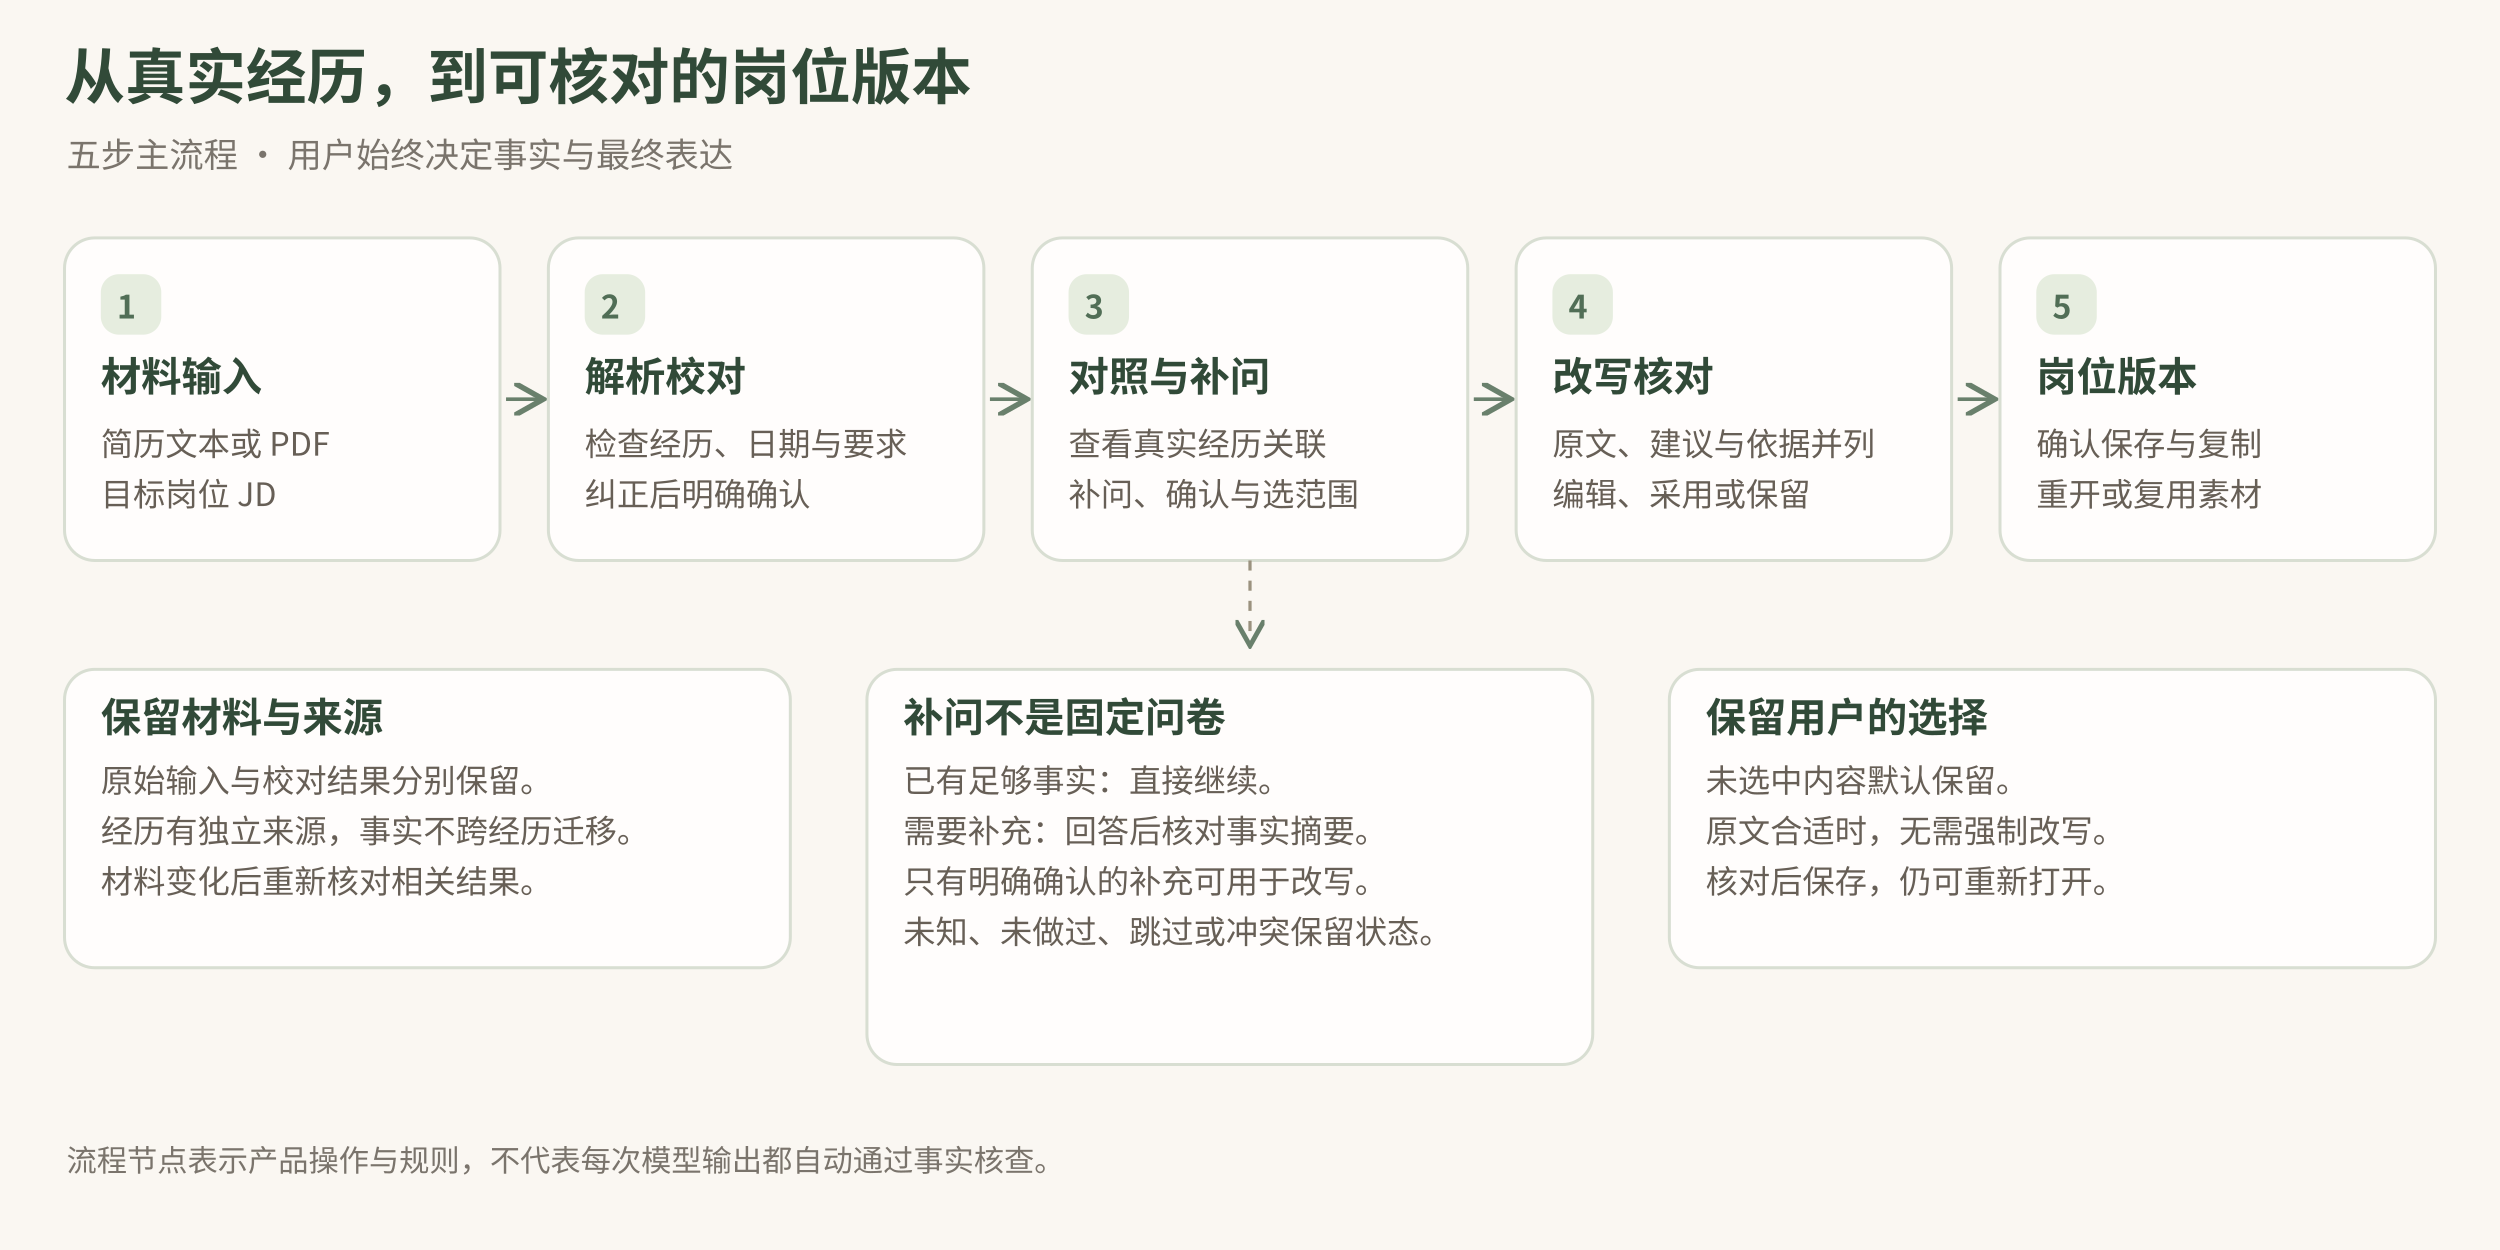
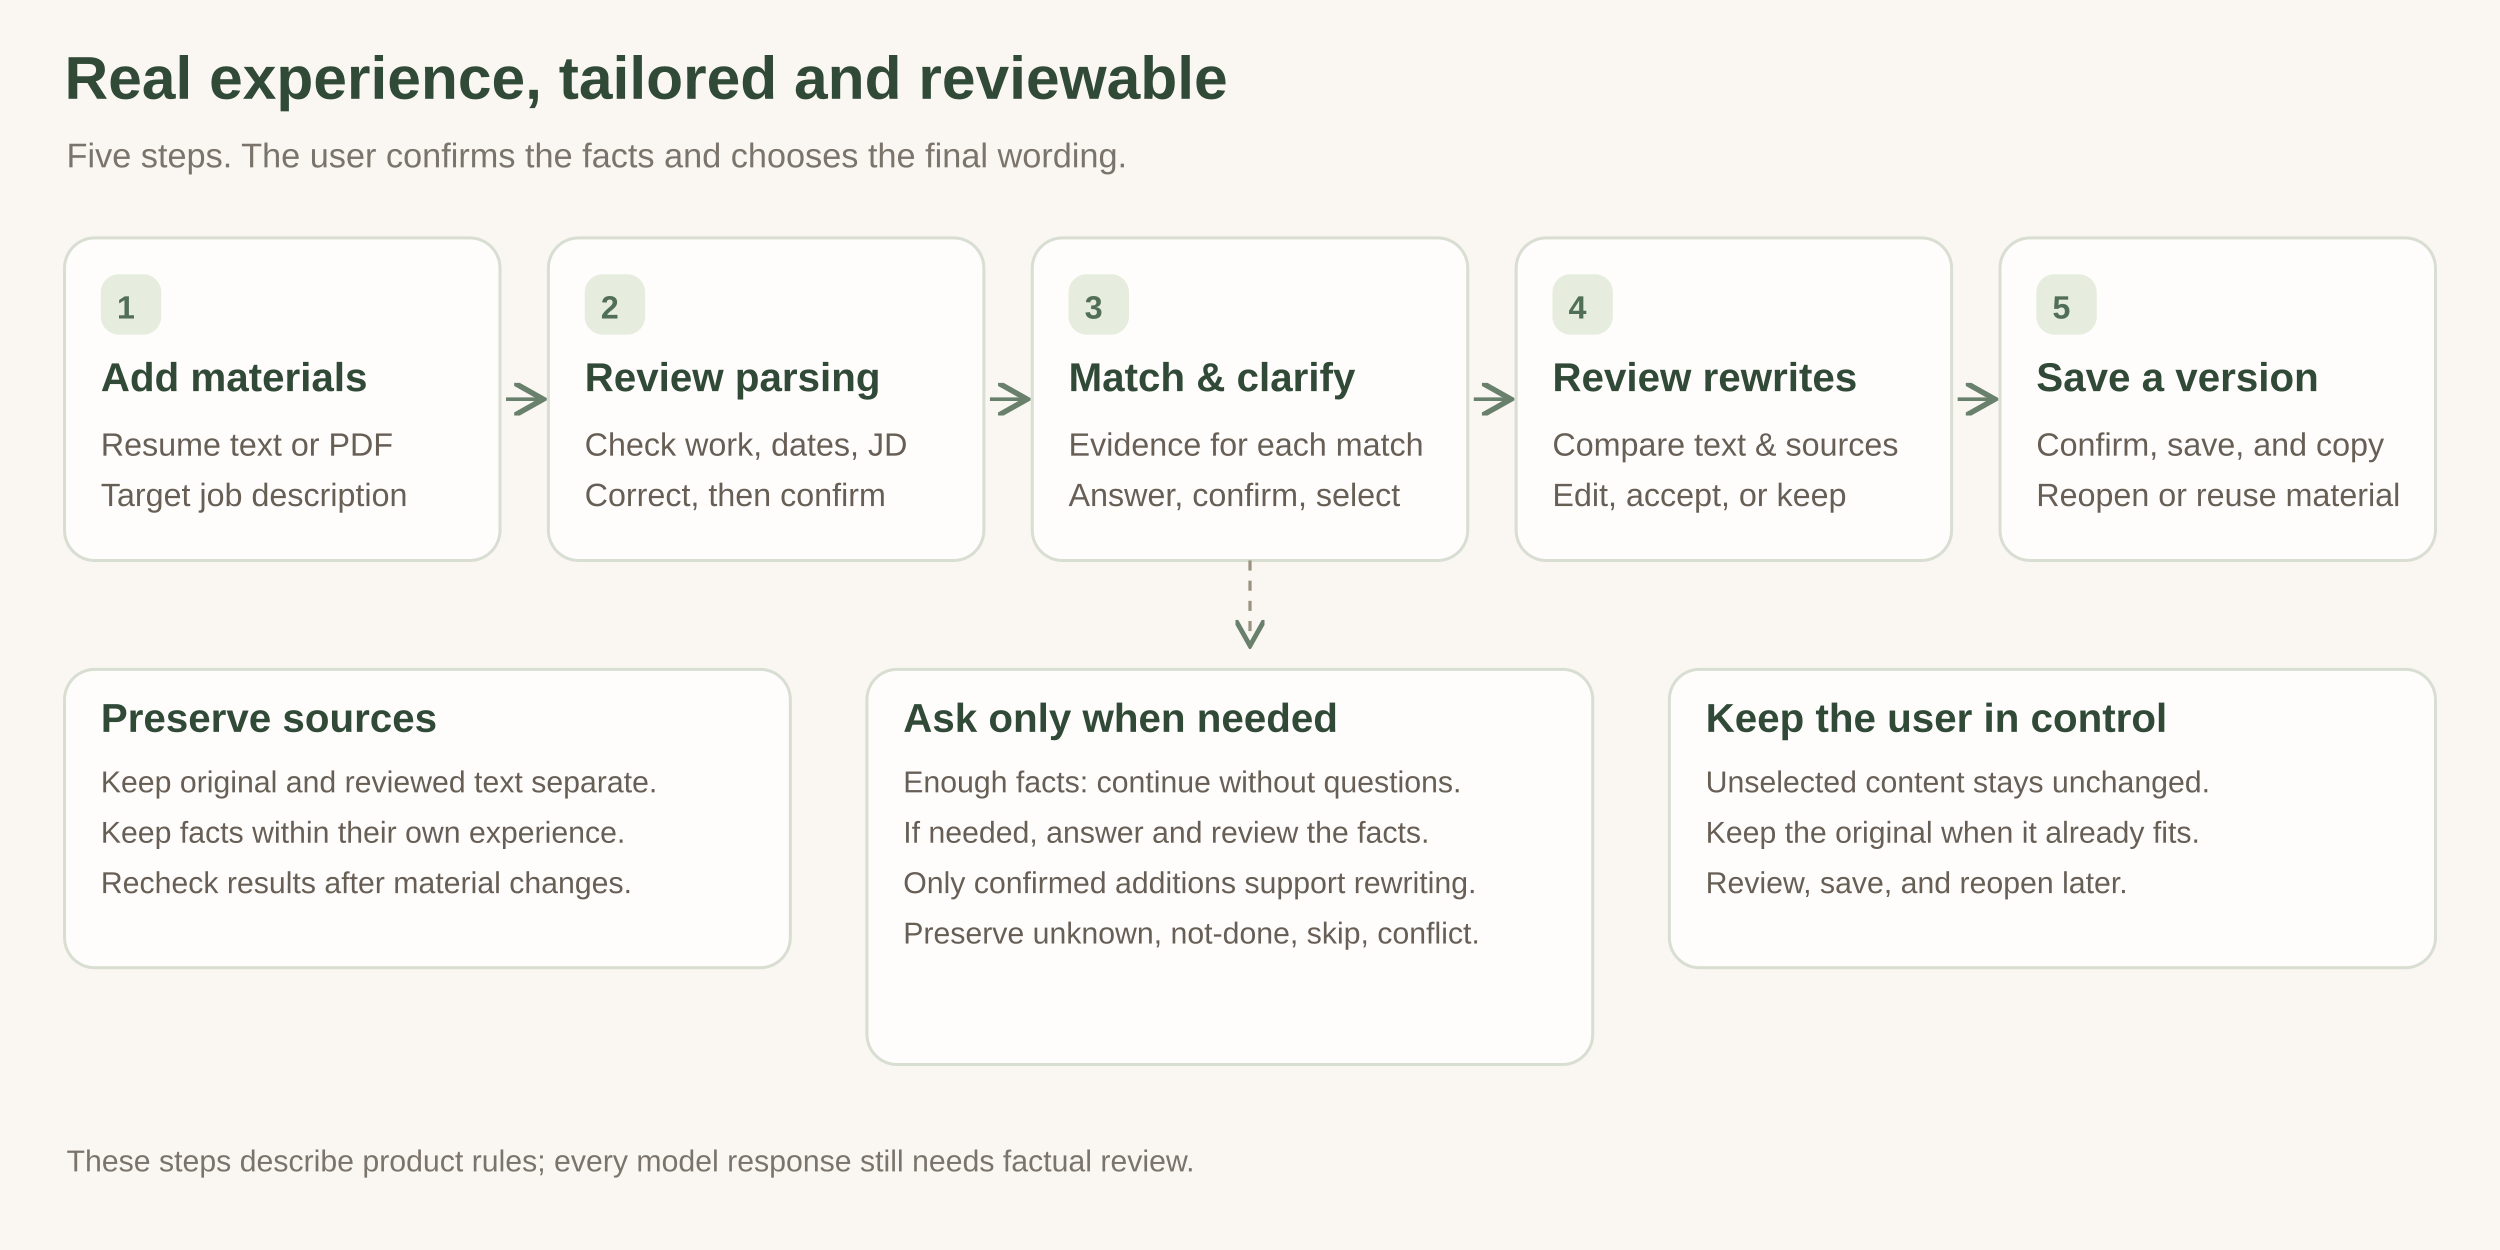
- <svg xmlns="http://www.w3.org/2000/svg" width="1240" height="620" viewBox="0 0 1240 620" role="img">
+ <svg xmlns="http://www.w3.org/2000/svg" width="1240" height="620" viewBox="0 0 1240 620" role="img" aria-label="User flow for ResumeTailor">
  <defs>
    <marker id="arrow" markerWidth="9" markerHeight="9" refX="7.2" refY="4.5" orient="auto">
      <path d="M0 0 L8 4.5 L0 9" fill="none" stroke="#69806c" stroke-width="1.5" />
    </marker>
  </defs>
  <rect width="100%" height="100%" fill="#faf7f2" />
-   <g font-family="Microsoft YaHei, PingFang SC, Noto Sans CJK SC, sans-serif" fill="#2f2a26">
-     <text x="32" y="49" font-size="30" fill="#314a38" font-weight="600">从真实经历，到可核对的岗位版本</text>
-     <text x="33" y="83" font-size="17" fill="#7a746c" font-weight="400">五步主流程 · 用户始终决定事实与最终表达</text>
+   <g font-family="Arial, Helvetica, sans-serif" fill="#2f2a26">
+     <text x="32" y="49" font-size="30" fill="#314a38" font-weight="600">Real experience, tailored and reviewable</text>
+     <text x="33" y="83" font-size="17" fill="#7a746c" font-weight="400">Five steps. The user confirms the facts and chooses the final wording.</text>
    <rect x="32" y="118" width="216" height="160" rx="15" fill="#fffdfc" stroke="#d8ded2" stroke-width="1.5" />
    <rect x="50" y="136" width="30" height="30" rx="9" fill="#e6eddf" />
    <text x="58" y="158" font-size="16" fill="#516e56" font-weight="600">1</text>
-     <text x="50" y="194" font-size="20" fill="#314a38" font-weight="600">材料输入</text>
-     <text x="50" y="226" font-size="16" fill="#675f56" font-weight="400">简历文本或 PDF</text>
-     <text x="50" y="251" font-size="16" fill="#675f56" font-weight="400">目标岗位 JD</text>
+     <text x="50" y="194" font-size="20" fill="#314a38" font-weight="600">Add materials</text>
+     <text x="50" y="226" font-size="16" fill="#675f56" font-weight="400">Resume text or PDF</text>
+     <text x="50" y="251" font-size="16" fill="#675f56" font-weight="400">Target job description</text>
    <path d="M251 198 L268 198" fill="none" stroke="#69806c" stroke-width="1.8" marker-end="url(#arrow)" />
    <rect x="272" y="118" width="216" height="160" rx="15" fill="#fffdfc" stroke="#d8ded2" stroke-width="1.5" />
    <rect x="290" y="136" width="30" height="30" rx="9" fill="#e6eddf" />
    <text x="298" y="158" font-size="16" fill="#516e56" font-weight="600">2</text>
-     <text x="290" y="194" font-size="20" fill="#314a38" font-weight="600">解析校对</text>
-     <text x="290" y="226" font-size="16" fill="#675f56" font-weight="400">检查经历、日期与要求</text>
-     <text x="290" y="251" font-size="16" fill="#675f56" font-weight="400">纠正后明确确认</text>
+     <text x="290" y="194" font-size="20" fill="#314a38" font-weight="600">Review parsing</text>
+     <text x="290" y="226" font-size="16" fill="#675f56" font-weight="400">Check work, dates, JD</text>
+     <text x="290" y="251" font-size="16" fill="#675f56" font-weight="400">Correct, then confirm</text>
    <path d="M491 198 L508 198" fill="none" stroke="#69806c" stroke-width="1.8" marker-end="url(#arrow)" />
    <rect x="512" y="118" width="216" height="160" rx="15" fill="#fffdfc" stroke="#d8ded2" stroke-width="1.5" />
    <rect x="530" y="136" width="30" height="30" rx="9" fill="#e6eddf" />
    <text x="538" y="158" font-size="16" fill="#516e56" font-weight="600">3</text>
-     <text x="530" y="194" font-size="20" fill="#314a38" font-weight="600">对照与补问</text>
-     <text x="530" y="226" font-size="16" fill="#675f56" font-weight="400">查看真实经历关联</text>
-     <text x="530" y="251" font-size="16" fill="#675f56" font-weight="400">补问、确认与选范围</text>
+     <text x="530" y="194" font-size="20" fill="#314a38" font-weight="600">Match &amp; clarify</text>
+     <text x="530" y="226" font-size="16" fill="#675f56" font-weight="400">Evidence for each match</text>
+     <text x="530" y="251" font-size="16" fill="#675f56" font-weight="400">Answer, confirm, select</text>
    <path d="M731 198 L748 198" fill="none" stroke="#69806c" stroke-width="1.8" marker-end="url(#arrow)" />
    <rect x="752" y="118" width="216" height="160" rx="15" fill="#fffdfc" stroke="#d8ded2" stroke-width="1.5" />
    <rect x="770" y="136" width="30" height="30" rx="9" fill="#e6eddf" />
    <text x="778" y="158" font-size="16" fill="#516e56" font-weight="600">4</text>
-     <text x="770" y="194" font-size="20" fill="#314a38" font-weight="600">改写核对</text>
-     <text x="770" y="226" font-size="16" fill="#675f56" font-weight="400">原文、建议与依据并列</text>
-     <text x="770" y="251" font-size="16" fill="#675f56" font-weight="400">编辑、采用或保留</text>
+     <text x="770" y="194" font-size="20" fill="#314a38" font-weight="600">Review rewrites</text>
+     <text x="770" y="226" font-size="16" fill="#675f56" font-weight="400">Compare text &amp; sources</text>
+     <text x="770" y="251" font-size="16" fill="#675f56" font-weight="400">Edit, accept, or keep</text>
    <path d="M971 198 L988 198" fill="none" stroke="#69806c" stroke-width="1.8" marker-end="url(#arrow)" />
    <rect x="992" y="118" width="216" height="160" rx="15" fill="#fffdfc" stroke="#d8ded2" stroke-width="1.5" />
    <rect x="1010" y="136" width="30" height="30" rx="9" fill="#e6eddf" />
    <text x="1018" y="158" font-size="16" fill="#516e56" font-weight="600">5</text>
-     <text x="1010" y="194" font-size="20" fill="#314a38" font-weight="600">岗位版本</text>
-     <text x="1010" y="226" font-size="16" fill="#675f56" font-weight="400">确认保存与复制</text>
-     <text x="1010" y="251" font-size="16" fill="#675f56" font-weight="400">重开或复用素材</text>
+     <text x="1010" y="194" font-size="20" fill="#314a38" font-weight="600">Save a version</text>
+     <text x="1010" y="226" font-size="16" fill="#675f56" font-weight="400">Confirm, save, and copy</text>
+     <text x="1010" y="251" font-size="16" fill="#675f56" font-weight="400">Reopen or reuse material</text>
    <rect x="32" y="332" width="360" height="148" rx="15" fill="#fffdfc" stroke="#d8ded2" stroke-width="1.5" />
-     <text x="50" y="363" font-size="20" fill="#314a38" font-weight="600">保留材料与来源</text>
-     <text x="50" y="393" font-size="16" fill="#675f56" font-weight="400">原始输入与校对结果分别保留。</text>
-     <text x="50" y="418" font-size="16" fill="#675f56" font-weight="400">经历有独立来源，事实不跨经历迁移。</text>
-     <text x="50" y="443" font-size="16" fill="#675f56" font-weight="400">材料变化后重新核对相关结果。</text>
+     <text x="50" y="363" font-size="20" fill="#314a38" font-weight="600">Preserve sources</text>
+     <text x="50" y="393" font-size="15" fill="#675f56" font-weight="400">Keep original and reviewed text separate.</text>
+     <text x="50" y="418" font-size="15" fill="#675f56" font-weight="400">Keep facts within their own experience.</text>
+     <text x="50" y="443" font-size="15" fill="#675f56" font-weight="400">Recheck results after material changes.</text>
    <rect x="430" y="332" width="360" height="196" rx="15" fill="#fffdfc" stroke="#d8ded2" stroke-width="1.5" />
-     <text x="448" y="363" font-size="20" fill="#314a38" font-weight="600">补问不是固定问卷</text>
-     <text x="448" y="393" font-size="16" fill="#675f56" font-weight="400">已有足够事实：直接继续。</text>
-     <text x="448" y="418" font-size="16" fill="#675f56" font-weight="400">需要补充：回答后核对事实摘要。</text>
-     <text x="448" y="443" font-size="16" fill="#675f56" font-weight="400">只有明确确认的补充可用于改写。</text>
-     <text x="448" y="468" font-size="16" fill="#675f56" font-weight="400">未知、未做过、跳过或冲突保留状态。</text>
+     <text x="448" y="363" font-size="20" fill="#314a38" font-weight="600">Ask only when needed</text>
+     <text x="448" y="393" font-size="15" fill="#675f56" font-weight="400">Enough facts: continue without questions.</text>
+     <text x="448" y="418" font-size="15" fill="#675f56" font-weight="400">If needed, answer and review the facts.</text>
+     <text x="448" y="443" font-size="15" fill="#675f56" font-weight="400">Only confirmed additions support rewriting.</text>
+     <text x="448" y="468" font-size="15" fill="#675f56" font-weight="400">Preserve unknown, not-done, skip, conflict.</text>
    <rect x="828" y="332" width="380" height="148" rx="15" fill="#fffdfc" stroke="#d8ded2" stroke-width="1.5" />
-     <text x="846" y="363" font-size="20" fill="#314a38" font-weight="600">保留用户的选择</text>
-     <text x="846" y="393" font-size="16" fill="#675f56" font-weight="400">未选中内容默认保留。</text>
-     <text x="846" y="418" font-size="16" fill="#675f56" font-weight="400">原文合适时，无需强制改写。</text>
-     <text x="846" y="443" font-size="16" fill="#675f56" font-weight="400">核对后保存，仍可重新打开。</text>
+     <text x="846" y="363" font-size="20" fill="#314a38" font-weight="600">Keep the user in control</text>
+     <text x="846" y="393" font-size="15" fill="#675f56" font-weight="400">Unselected content stays unchanged.</text>
+     <text x="846" y="418" font-size="15" fill="#675f56" font-weight="400">Keep the original when it already fits.</text>
+     <text x="846" y="443" font-size="15" fill="#675f56" font-weight="400">Review, save, and reopen later.</text>
    <path d="M620 278 L620 319" fill="none" stroke="#9b927f" stroke-width="1.6" stroke-dasharray="5 5" marker-end="url(#arrow)" />
-     <text x="33" y="581" font-size="15" fill="#7a746c" font-weight="400">流程节点表示产品操作与规则，不代表每次模型输出都自动通过事实核查。</text>
+     <text x="33" y="581" font-size="15" fill="#7a746c" font-weight="400">These steps describe product rules; every model response still needs factual review.</text>
  </g>
</svg>
